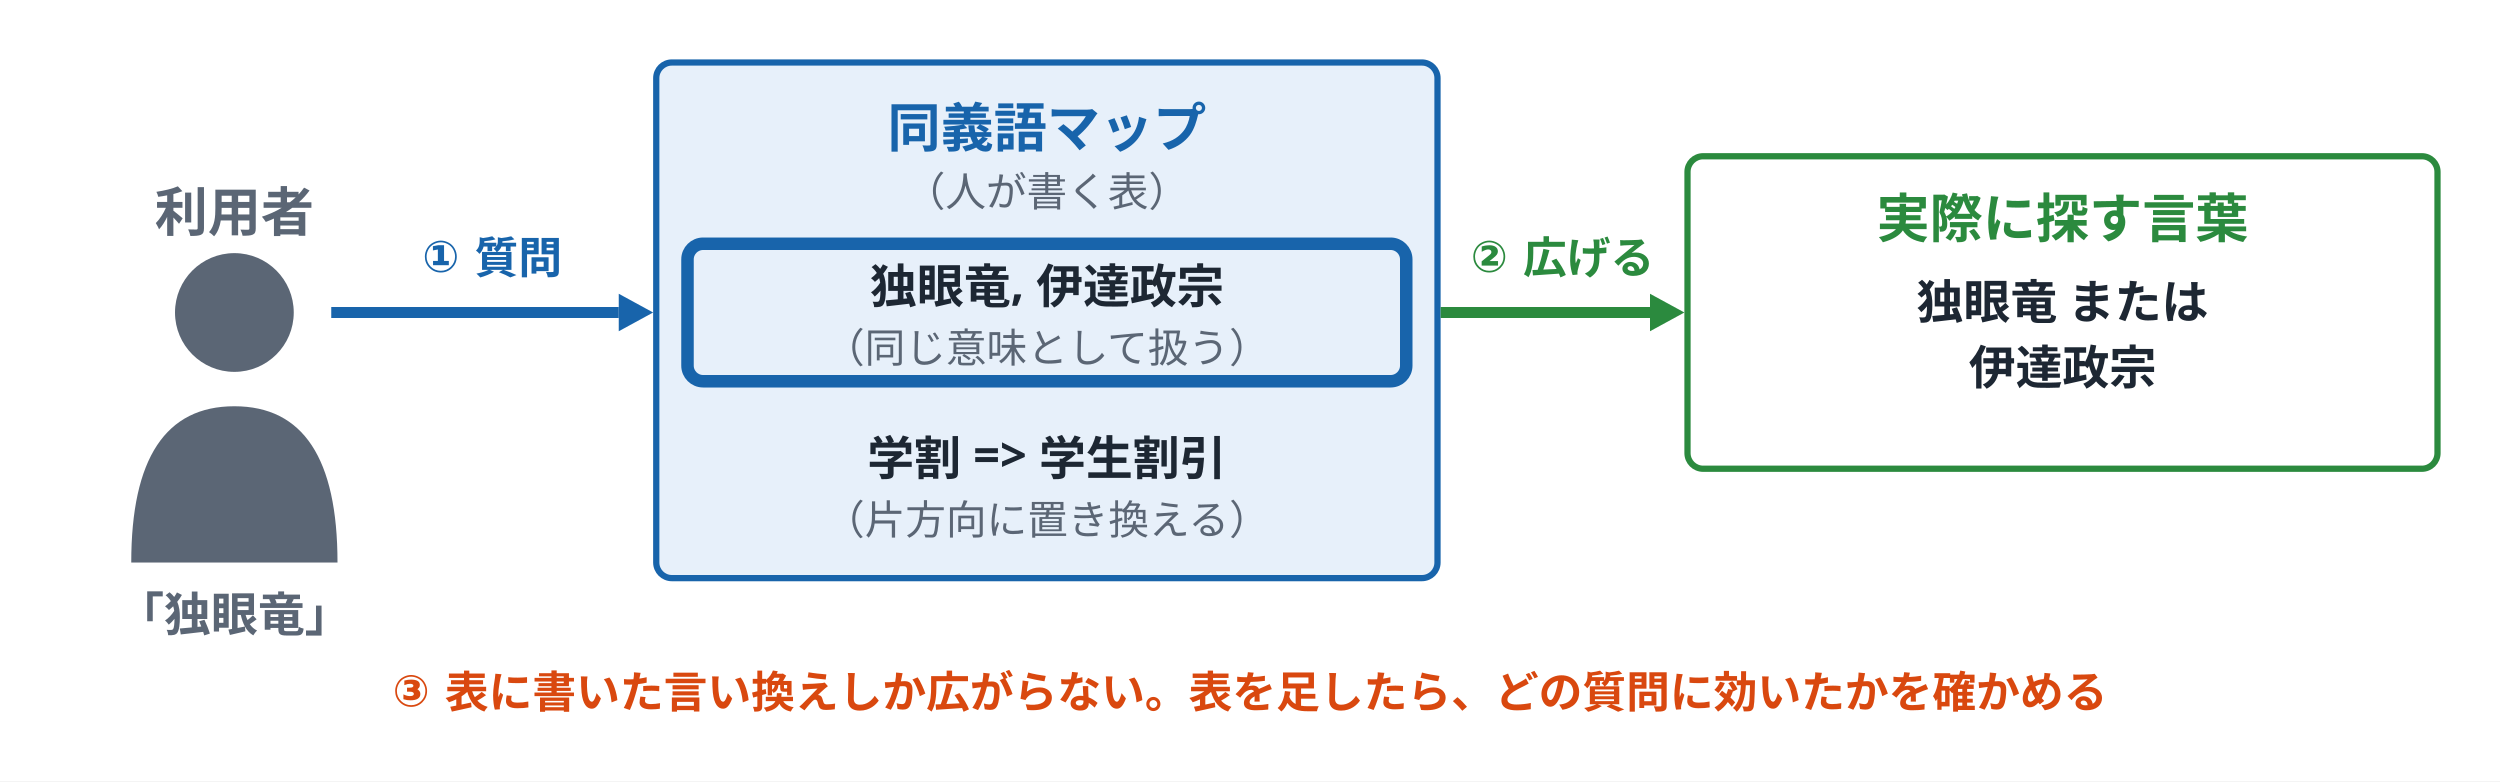
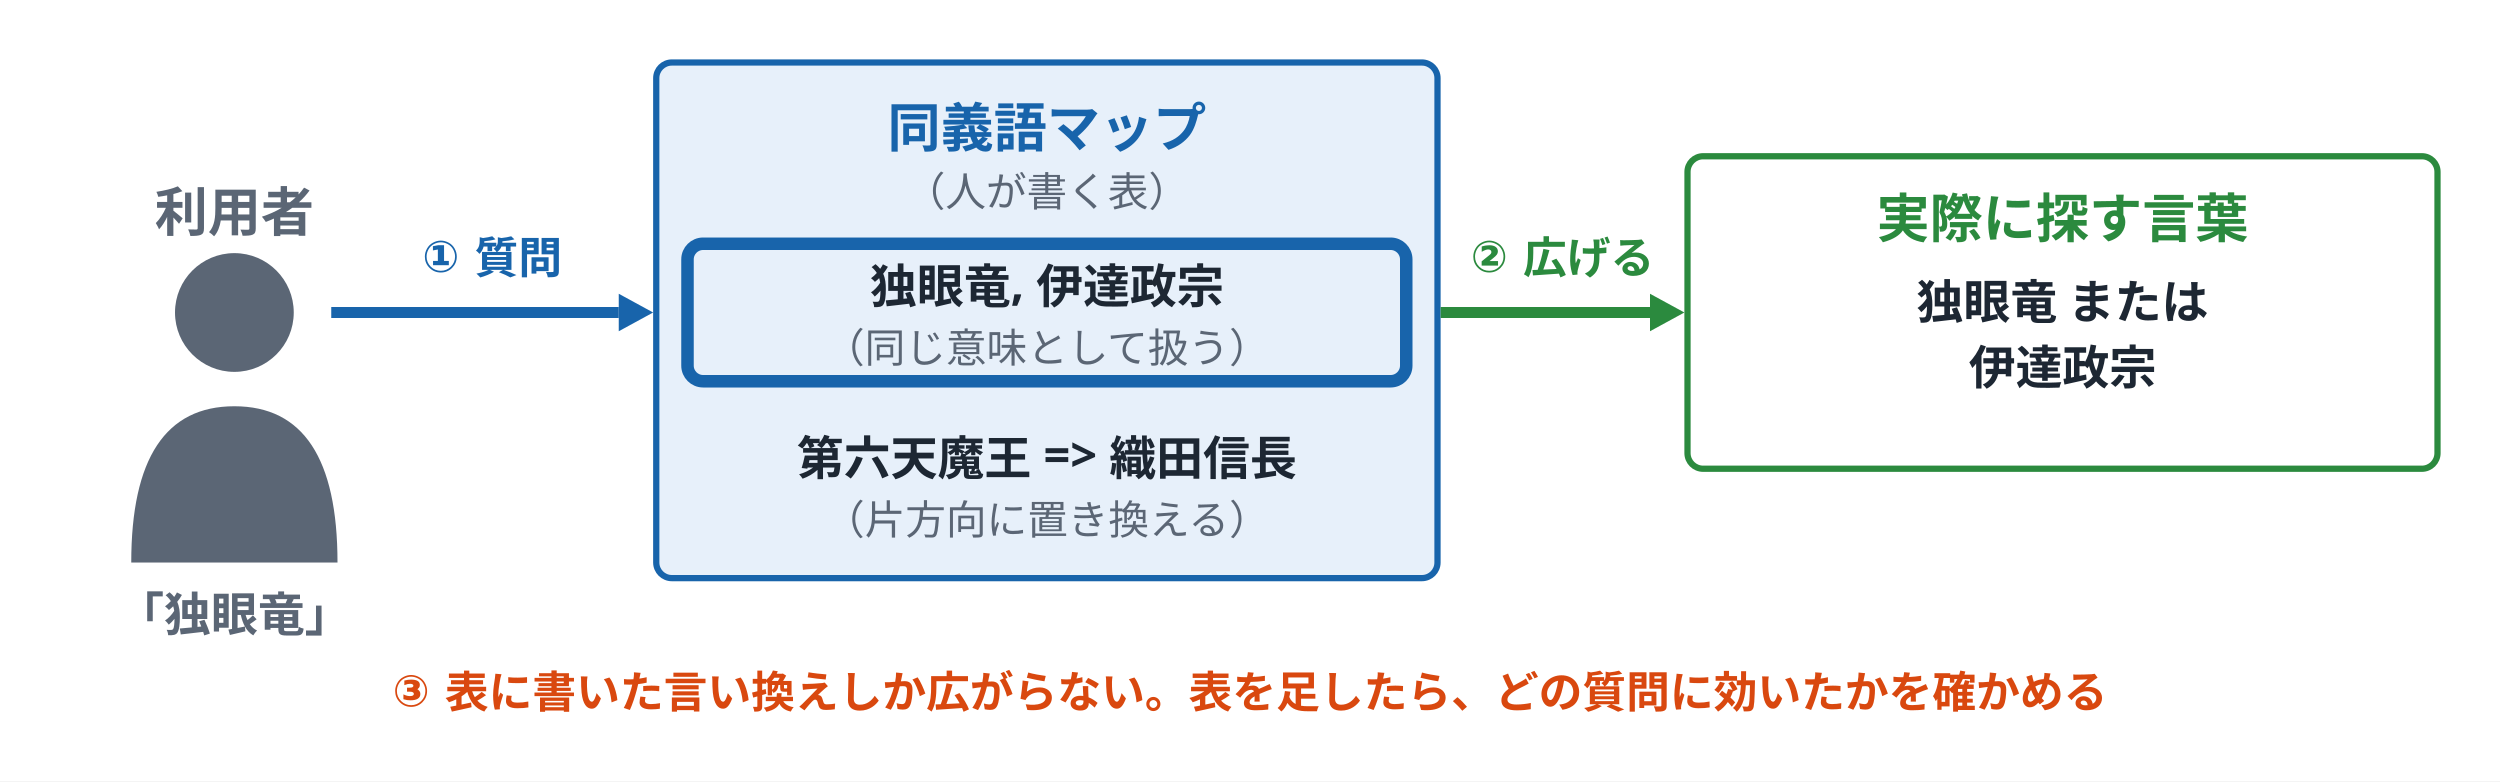
<svg xmlns="http://www.w3.org/2000/svg" viewBox="0 0 1600 500" width="1600" height="500" font-family="'Hiragino Sans', 'Hiragino Kaku Gothic ProN', 'Meiryo', sans-serif">
  <rect x="0" y="0" width="1600" height="500" fill="#ffffff" />
  <circle cx="150" cy="200" r="38" fill="#5b6675" />
  <path d="M84 360 Q84 260 150 260 Q216 260 216 360 Z" fill="#5b6675" />
  <text x="150" y="148" font-size="34" fill="#5b6675" font-weight="700" text-anchor="middle">利用者</text>
  <text x="150" y="404" font-size="30" fill="#5b6675" font-weight="700" text-anchor="middle">「独眼竜」</text>
  <rect x="420" y="40" width="500" height="330" rx="10" fill="#e7f0fa" stroke="#1864ab" stroke-width="4" />
  <text x="670" y="94" font-size="34" fill="#1864ab" font-weight="700" text-anchor="middle">同義語マップ</text>
  <text x="670" y="132" font-size="26" fill="#5b6675" text-anchor="middle">（人が書く表）</text>
  <text x="670" y="194" font-size="30" fill="#1d2733" font-weight="700" text-anchor="middle">独眼竜, 伊達政宗</text>
  <text x="670" y="232" font-size="26" fill="#5b6675" text-anchor="middle">（同じ意味として扱う）</text>
-   <text x="670" y="304" font-size="30" fill="#1d2733" font-weight="700" text-anchor="middle">学割 =&gt; 学生割引</text>
+   <text x="670" y="304" font-size="30" fill="#1d2733" font-weight="700" text-anchor="middle">第六天魔王 =&gt; 織田信長</text>
  <text x="670" y="342" font-size="26" fill="#5b6675" text-anchor="middle">（片方向に置き換える）</text>
  <rect x="1080" y="100" width="480" height="200" rx="10" fill="#fff" stroke="#2b8a3e" stroke-width="4" />
  <text x="1320" y="152" font-size="34" fill="#2b8a3e" font-weight="700" text-anchor="middle">実際に探す言葉</text>
  <text x="1320" y="204" font-size="30" fill="#1d2733" font-weight="700" text-anchor="middle">独眼竜 または</text>
  <text x="1320" y="246" font-size="30" fill="#1d2733" font-weight="700" text-anchor="middle">伊達政宗</text>
  <g>
    <path d="M212 200 L396 200" fill="none" stroke="#1864ab" stroke-width="7" stroke-linejoin="round" />
    <polygon points="418,200 396,212 396,188" fill="#1864ab" />
    <text x="315" y="174" font-size="28" fill="#1864ab" font-weight="700" text-anchor="middle">① 質問</text>
  </g>
  <g>
    <rect x="440" y="156" width="460" height="88" rx="10" fill="none" stroke="#1864ab" stroke-width="8" />
    <path d="M922 200 L1056 200" fill="none" stroke="#2b8a3e" stroke-width="7" stroke-linejoin="round" />
    <polygon points="1078,200 1056,212 1056,188" fill="#2b8a3e" />
    <text x="1000" y="174" font-size="28" fill="#2b8a3e" font-weight="700" text-anchor="middle">② 広げる</text>
  </g>
  <g>
    <text x="800" y="452" font-size="28" fill="#d9480f" font-weight="700" text-anchor="middle">③ 表に書いた言い換えしか広がらない。表を足したら、どの質問に効いたかを確かめる</text>
  </g>
</svg>
